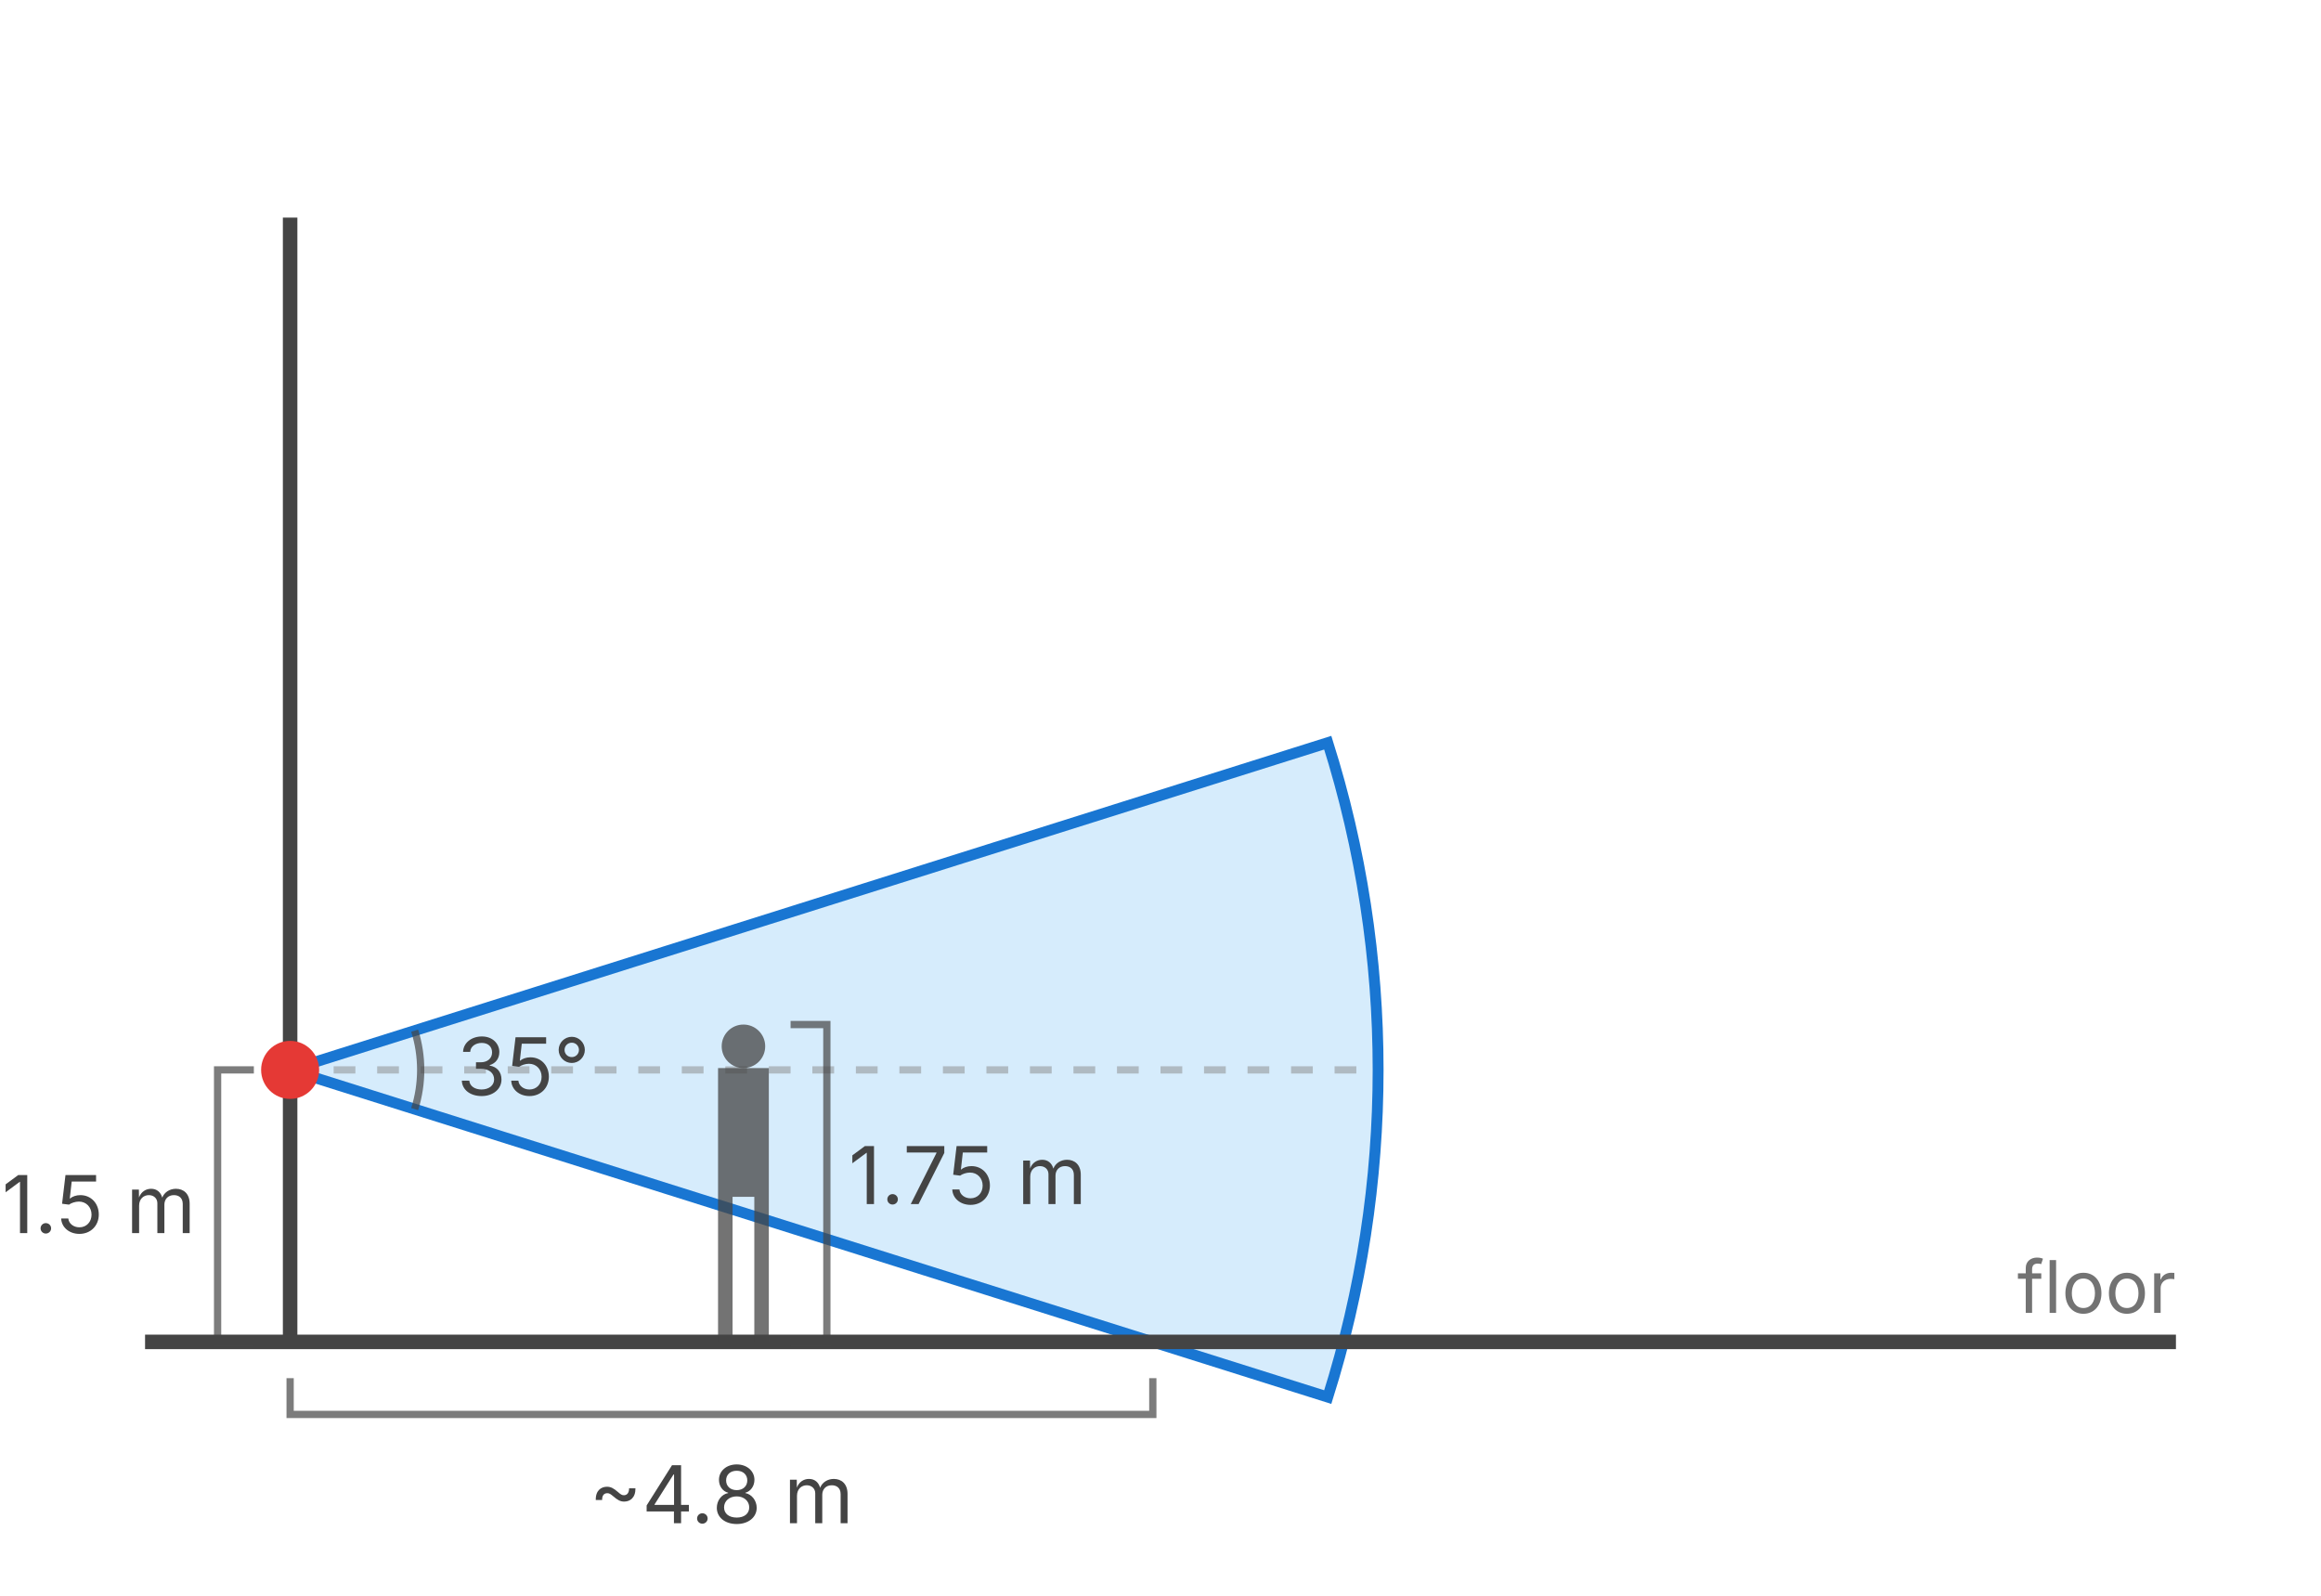
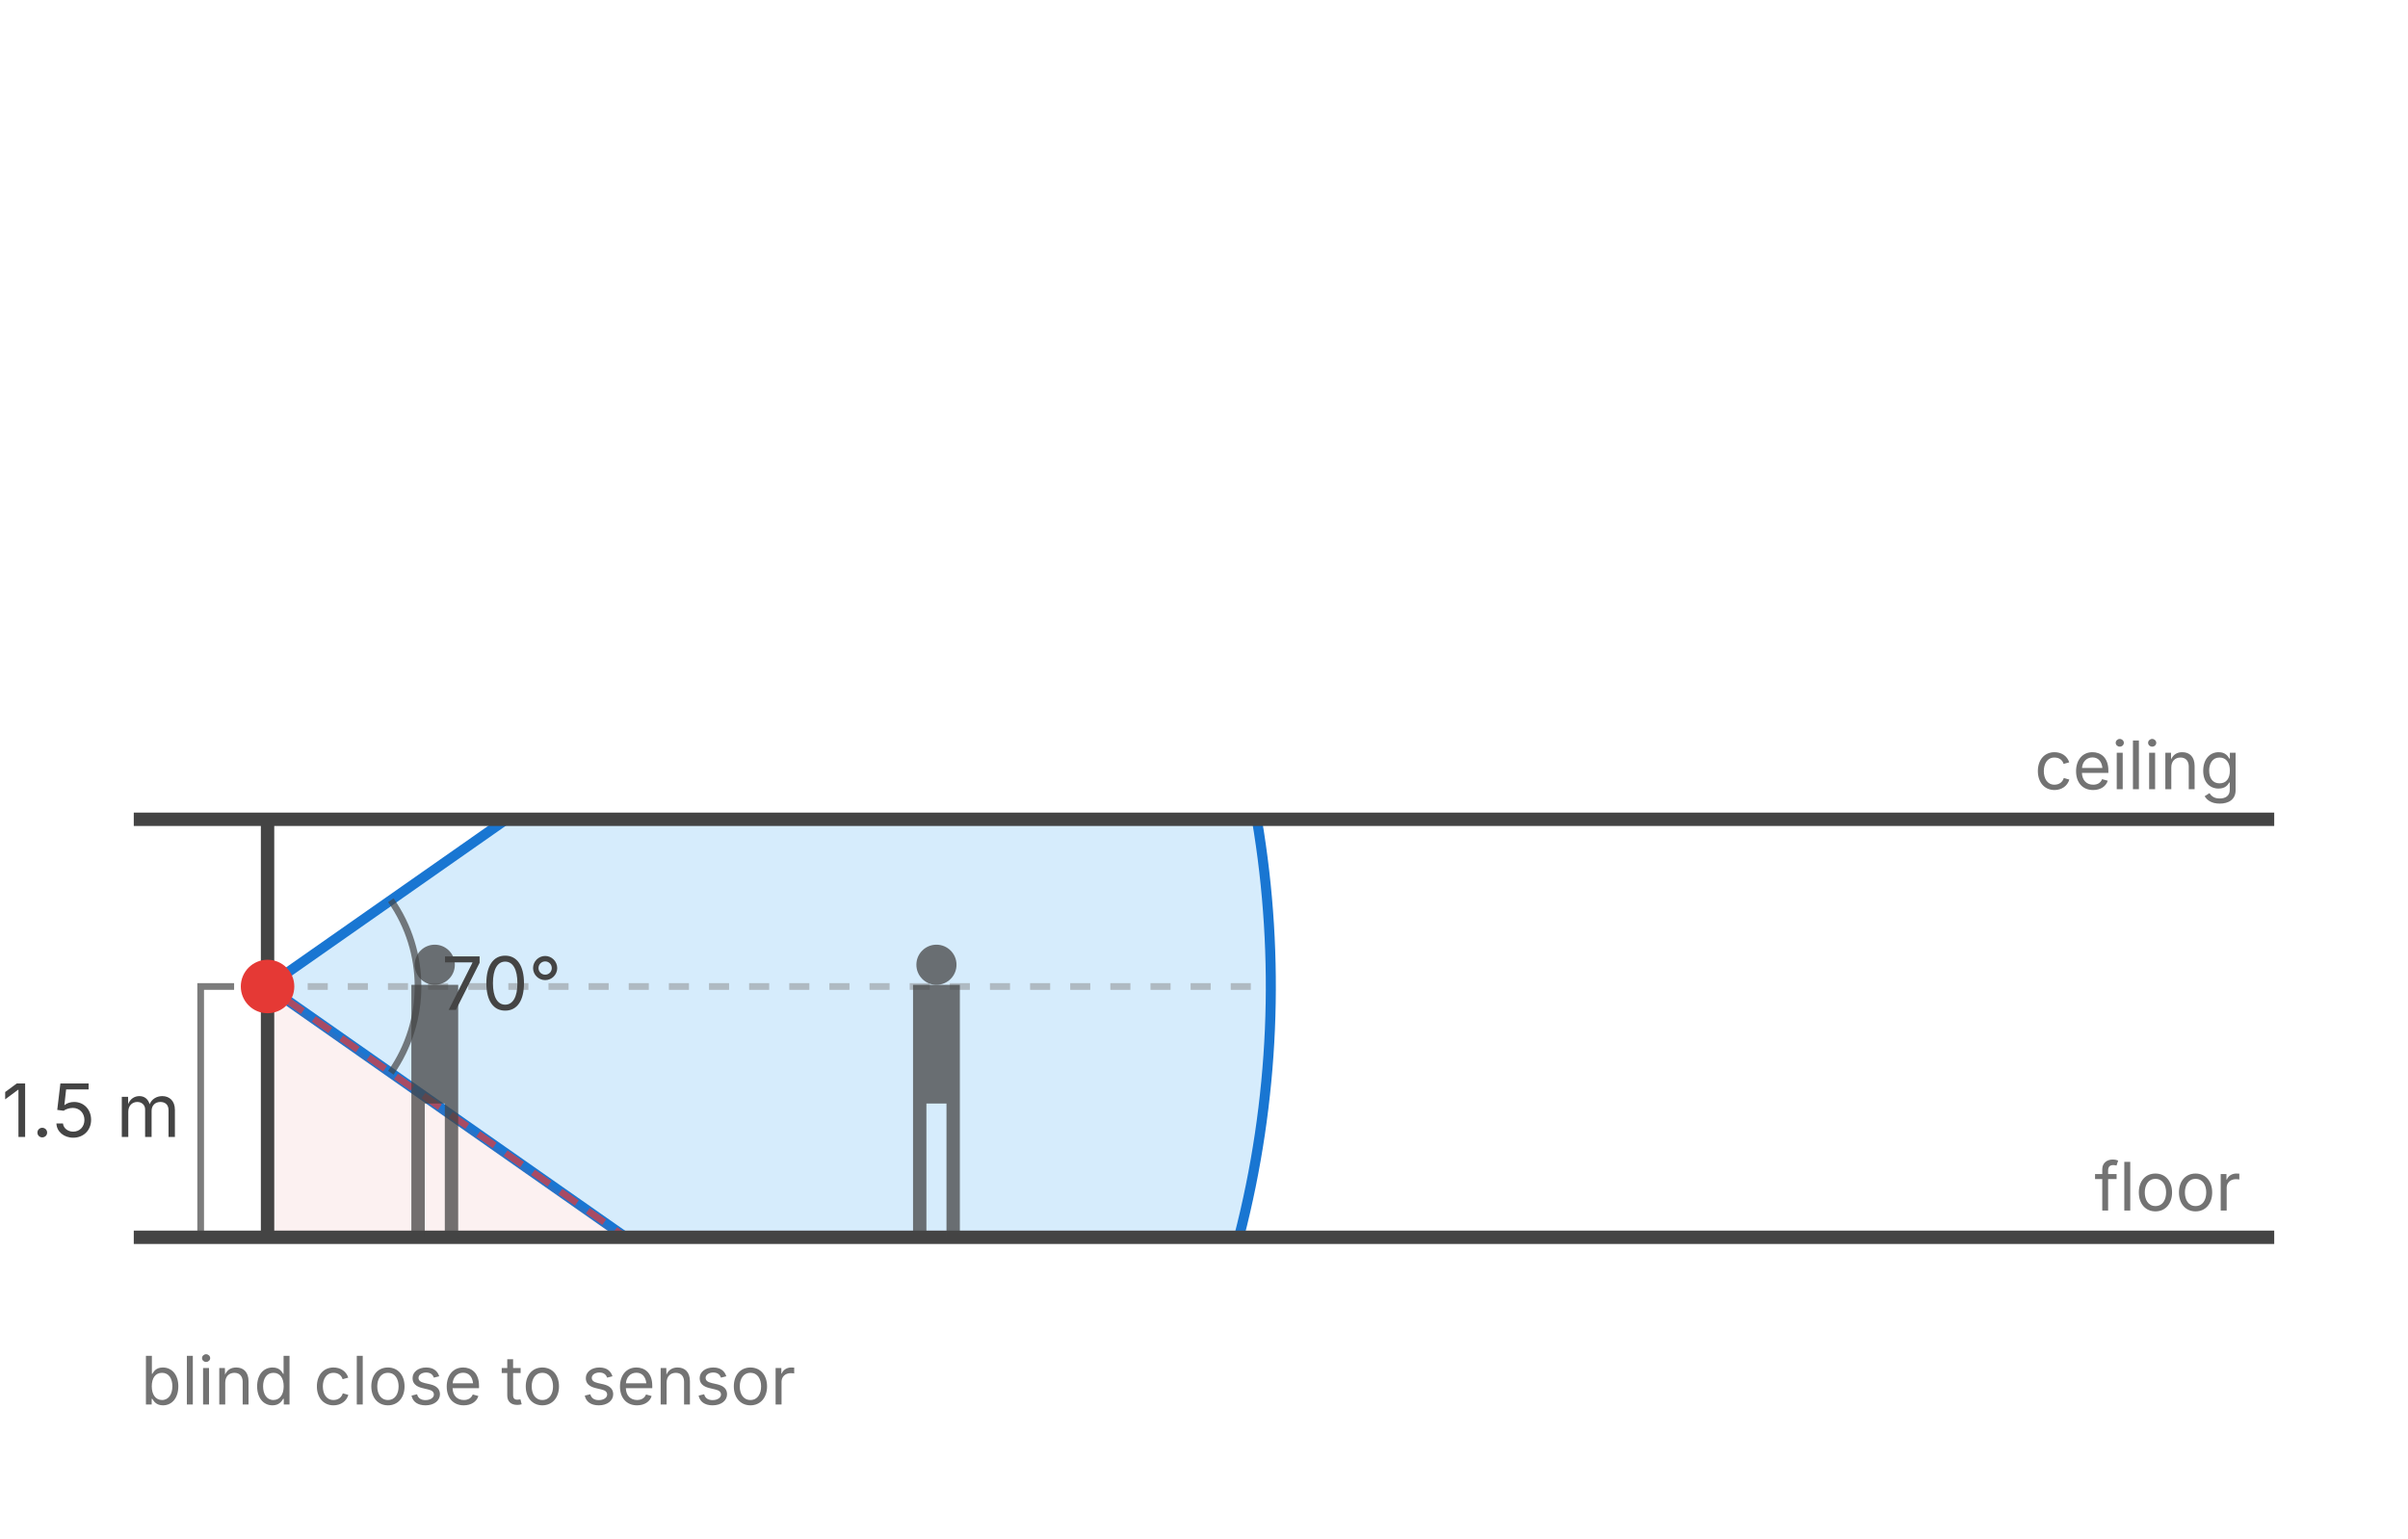
- <svg xmlns="http://www.w3.org/2000/svg" viewBox="0 0 320 220" preserveAspectRatio="xMidYMid meet">
+ <svg xmlns="http://www.w3.org/2000/svg" viewBox="0 0 360 230" preserveAspectRatio="xMidYMid meet">
  <style>
    .label { fill: #444; font-family: -apple-system, system-ui, sans-serif; }
    .body { font-size: 11px; }
    .caption { font-size: 10px; opacity: 0.75; }
    .sensor { fill: #E53935; }
    .wedge { fill: #2196F3; fill-opacity: 0.18; stroke: #1976D2; stroke-width: 1.5; }
    .wall { fill: none; stroke: #444; stroke-width: 2; }
    .axis { stroke: #888; stroke-width: 1; stroke-dasharray: 3 3; opacity: 0.5; }
    .anglearc { fill: none; stroke: #444; stroke-width: 1; opacity: 0.7; }
    .bracket { stroke: #444; stroke-width: 1; fill: none; opacity: 0.7; }
    .person { fill: #444; opacity: 0.75; }
+     .blind { fill: #E53935; fill-opacity: 0.10; stroke: #E53935; stroke-width: 1; stroke-dasharray: 3 2; opacity: 0.7; }
    @media (prefers-color-scheme: dark) {
      .label { fill: #ddd; }
      .wall, .bracket { stroke: #ddd; }
      .axis, .anglearc { stroke: #bbb; }
      .person { fill: #ddd; }
    }
  </style>
-   <path d="M 40,147.5 L 183.06,102.39 A 150,150 0 0,1 183.06,192.61 Z" class="wedge" />
+   <path d="M 40,147.5 L 75.70,122.5 L 187.9,122.5 A 150,150 0 0,1 185.22,185 L 93.56,185 Z" class="wedge" />
  <line x1="40" y1="147.5" x2="190" y2="147.5" class="axis" />
-   <line x1="40" y1="30" x2="40" y2="185" class="wall" />
-   <line x1="20" y1="185" x2="300" y2="185" class="wall" />
+   <path d="M 40,147.5 L 40,185 L 93.56,185 Z" class="blind" />
+   <line x1="40" y1="122.5" x2="40" y2="185" class="wall" />
+   <line x1="20" y1="122.5" x2="340" y2="122.5" class="wall" />
+   <line x1="20" y1="185" x2="340" y2="185" class="wall" />
  <path d="M 35,147.5 L 30,147.5 L 30,185 L 35,185" class="bracket" />
  <text x="27" y="170" text-anchor="end" class="label body">1.5 m</text>
-   <path d="M 57.17,142.09 A 18,18 0 0,1 57.17,152.91" class="anglearc" />
-   <text x="63" y="151" class="label body">35°</text>
-   <text x="300" y="181" text-anchor="end" class="label caption">floor</text>
-   <path d="M 40,190 L 40,195 L 158.94,195 L 158.94,190" class="bracket" />
-   <text x="99.47" y="210" text-anchor="middle" class="label body">~4.8 m</text>
-   <circle cx="102.5" cy="144.25" r="3" class="person" />
-   <path d="M 99,147.25 L 106,147.25 L 106,185 L 104,185 L 104,165 L 101,165 L 101,185 L 99,185 Z" class="person" />
-   <path d="M 109,141.25 L 114,141.25 L 114,185 L 109,185" class="bracket" />
-   <text x="117" y="166" class="label body">1.75 m</text>
+   <path d="M 58.43,134.60 A 22.5,22.5 0 0,1 58.43,160.40" class="anglearc" />
+   <text x="66" y="151" class="label body">70°</text>
+   <text x="335" y="118" text-anchor="end" class="label caption">ceiling</text>
+   <text x="335" y="181" text-anchor="end" class="label caption">floor</text>
+   <text x="70" y="210" text-anchor="middle" class="label caption">blind close to sensor</text>
+   <circle cx="65" cy="144.25" r="3" class="person" />
+   <path d="M 61.5,147.25 L 68.5,147.25 L 68.5,185 L 66.5,185 L 66.5,165 L 63.5,165 L 63.5,185 L 61.5,185 Z" class="person" />
+   <circle cx="140" cy="144.25" r="3" class="person" />
+   <path d="M 136.5,147.25 L 143.5,147.25 L 143.5,185 L 141.5,185 L 141.5,165 L 138.5,165 L 138.5,185 L 136.5,185 Z" class="person" />
  <circle cx="40" cy="147.5" r="4" class="sensor" />
</svg>
